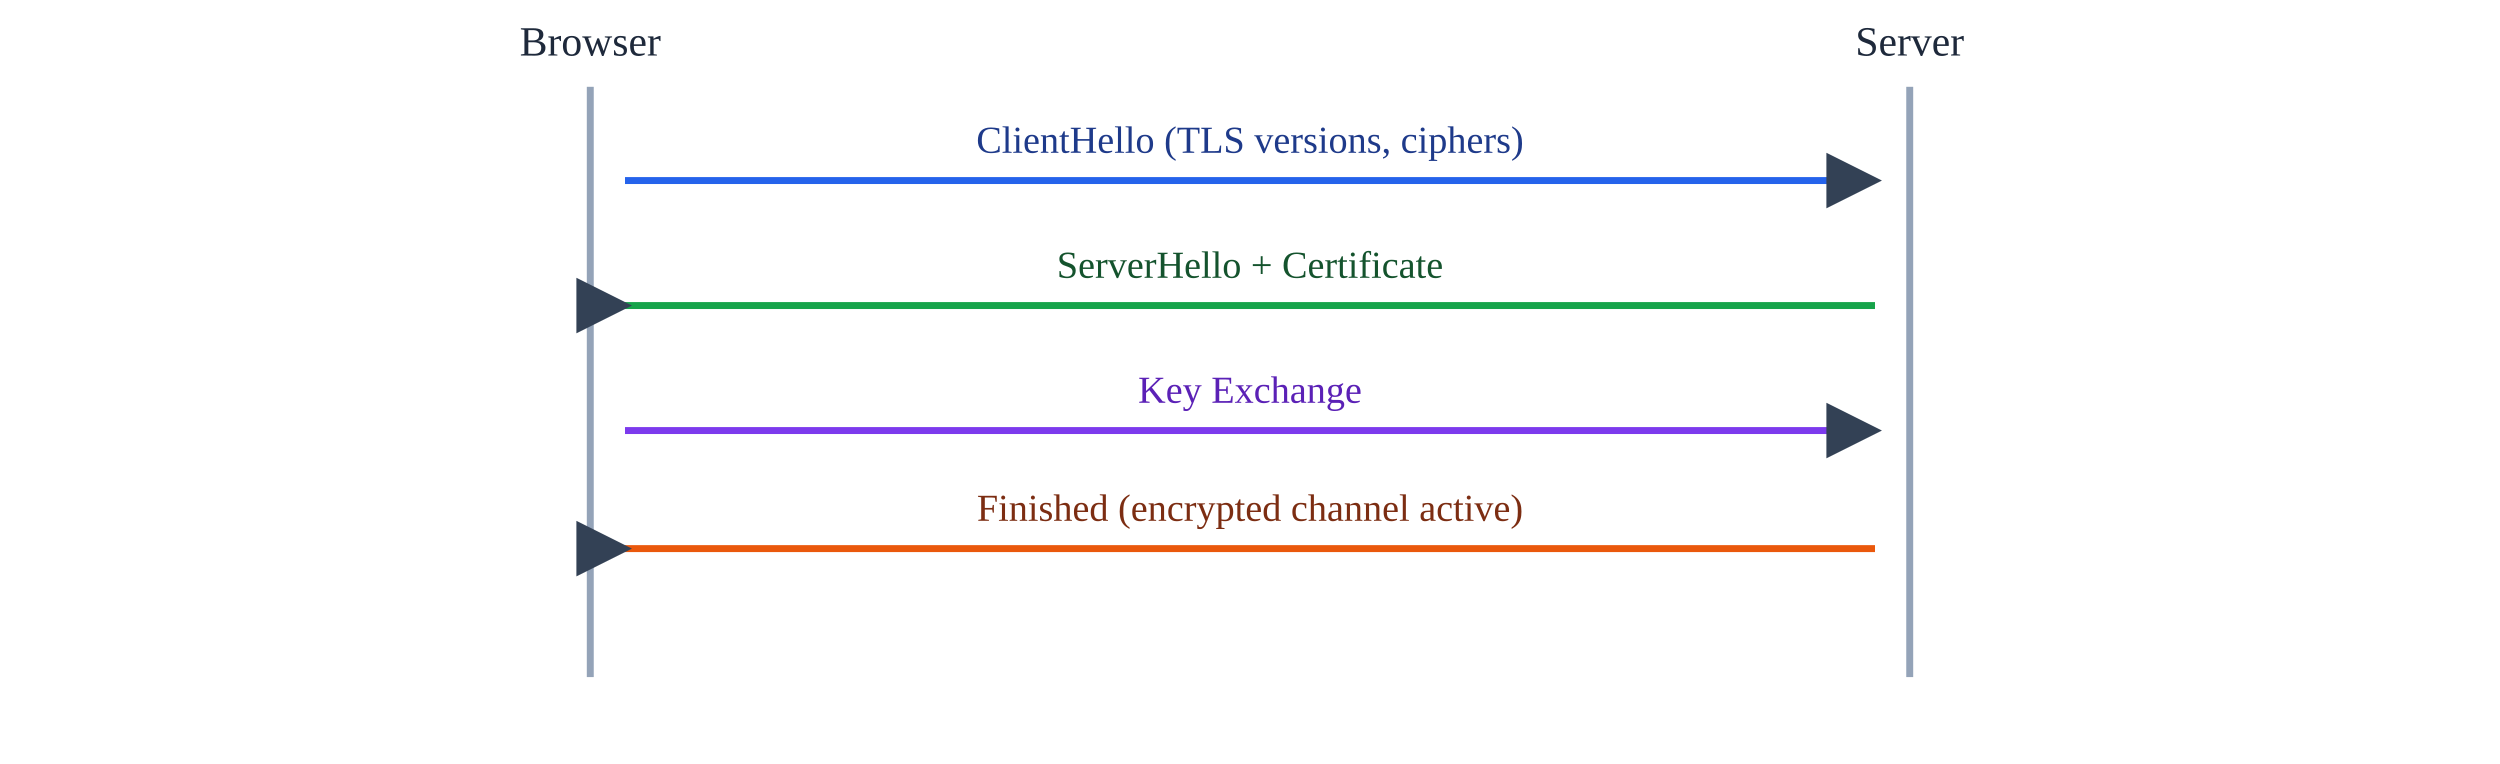
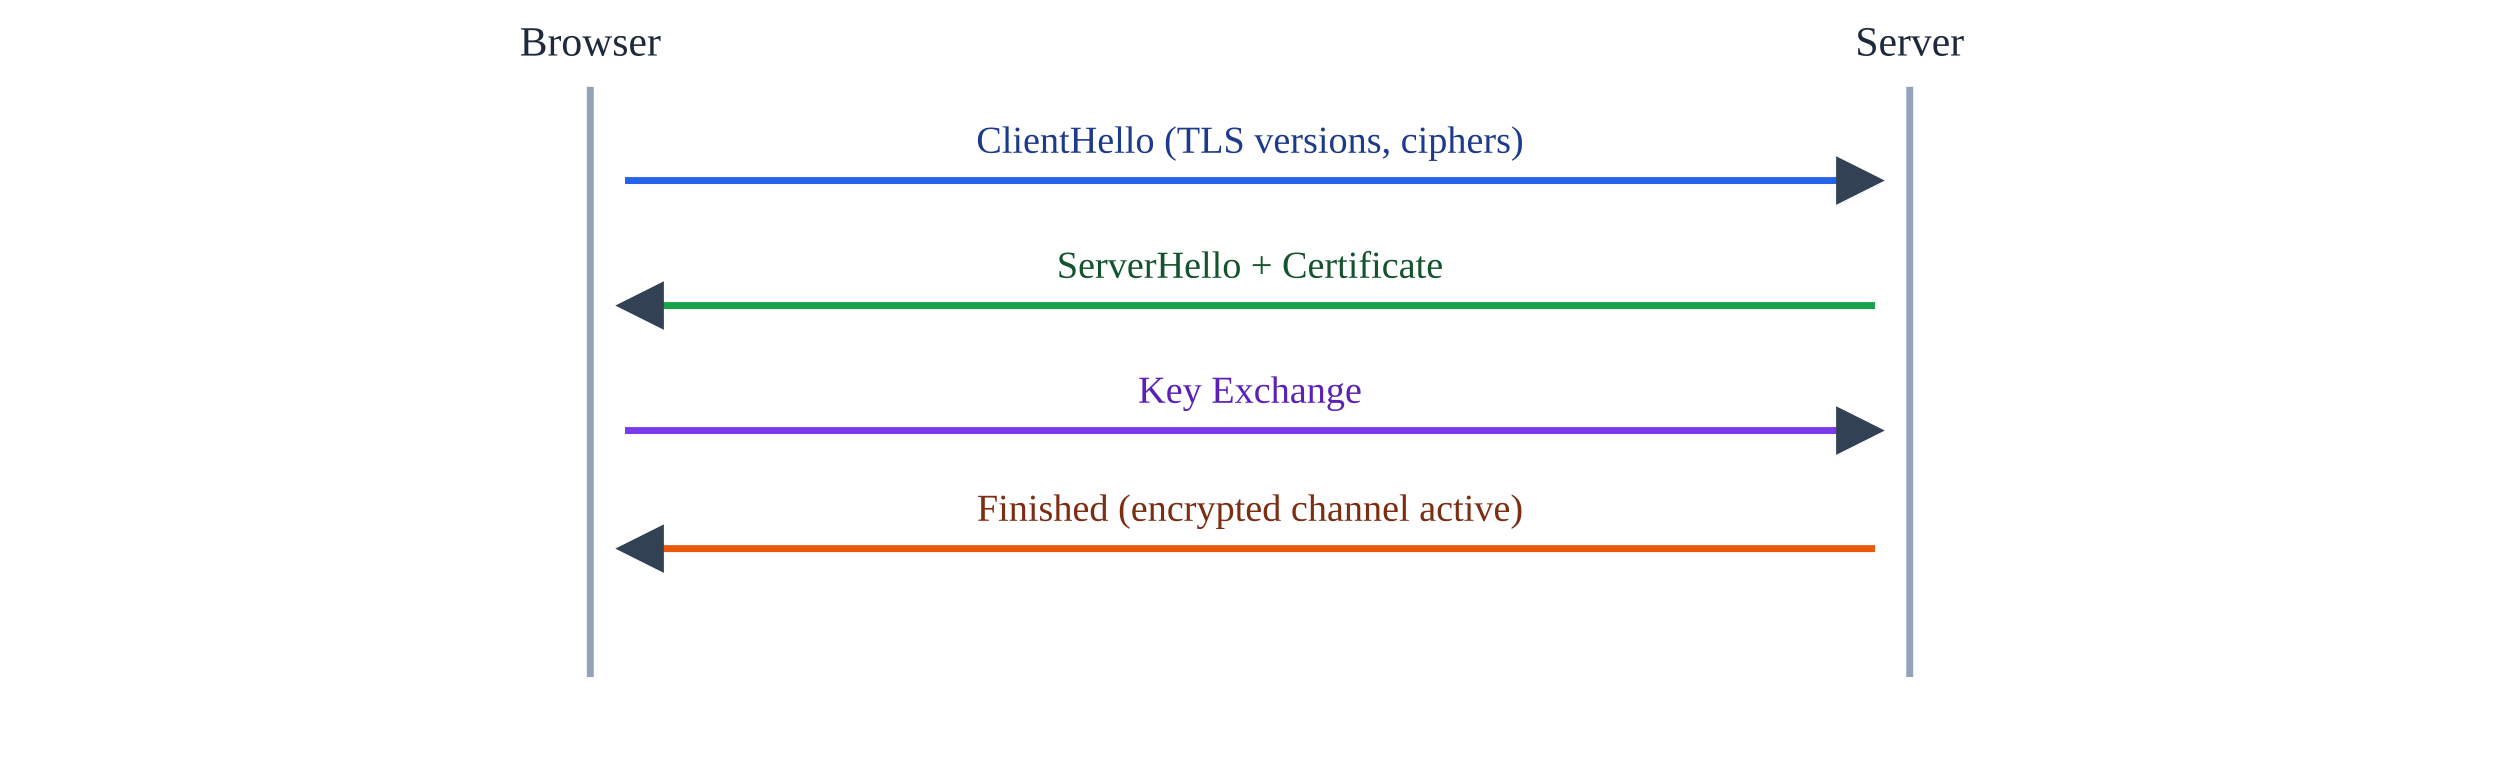
<svg xmlns="http://www.w3.org/2000/svg" viewBox="0 0 720 220">
  <line x1="170" y1="25" x2="170" y2="195" stroke="#94a3b8" stroke-width="2" />
  <line x1="550" y1="25" x2="550" y2="195" stroke="#94a3b8" stroke-width="2" />
  <text x="170" y="16" text-anchor="middle" font-size="12" fill="#1e293b">Browser</text>
  <text x="550" y="16" text-anchor="middle" font-size="12" fill="#1e293b">Server</text>
  <path d="M180 52H540" stroke="#2563eb" stroke-width="2" marker-end="url(#arrow)" />
  <text x="360" y="44" text-anchor="middle" font-size="11" fill="#1e3a8a">ClientHello (TLS versions, ciphers)</text>
-   <path d="M540 88H180" stroke="#16a34a" stroke-width="2" marker-end="url(#arrowBack)" />
+   <path d="M540 88H180" stroke="#16a34a" stroke-width="2" marker-end="url(#arrow)" />
  <text x="360" y="80" text-anchor="middle" font-size="11" fill="#14532d">ServerHello + Certificate</text>
  <path d="M180 124H540" stroke="#7c3aed" stroke-width="2" marker-end="url(#arrow)" />
  <text x="360" y="116" text-anchor="middle" font-size="11" fill="#5b21b6">Key Exchange</text>
-   <path d="M540 158H180" stroke="#ea580c" stroke-width="2" marker-end="url(#arrowBack)" />
+   <path d="M540 158H180" stroke="#ea580c" stroke-width="2" marker-end="url(#arrow)" />
  <text x="360" y="150" text-anchor="middle" font-size="11" fill="#7c2d12">Finished (encrypted channel active)</text>
  <defs>
-     <marker id="arrow" markerWidth="8" markerHeight="8" refX="7" refY="4" orient="auto">
-       <path d="M0,0 L8,4 L0,8 z" fill="#334155" />
-     </marker>
-     <marker id="arrowBack" markerWidth="8" markerHeight="8" refX="1" refY="4" orient="auto">
-       <path d="M8,0 L0,4 L8,8 z" fill="#334155" />
+     <marker id="arrow" markerWidth="7" markerHeight="7" viewBox="0 0 10 10" refX="8" refY="5" orient="auto-start-reverse">
+       <path d="M0,0 L10,5 L0,10 z" fill="#334155" />
    </marker>
  </defs>
</svg>
